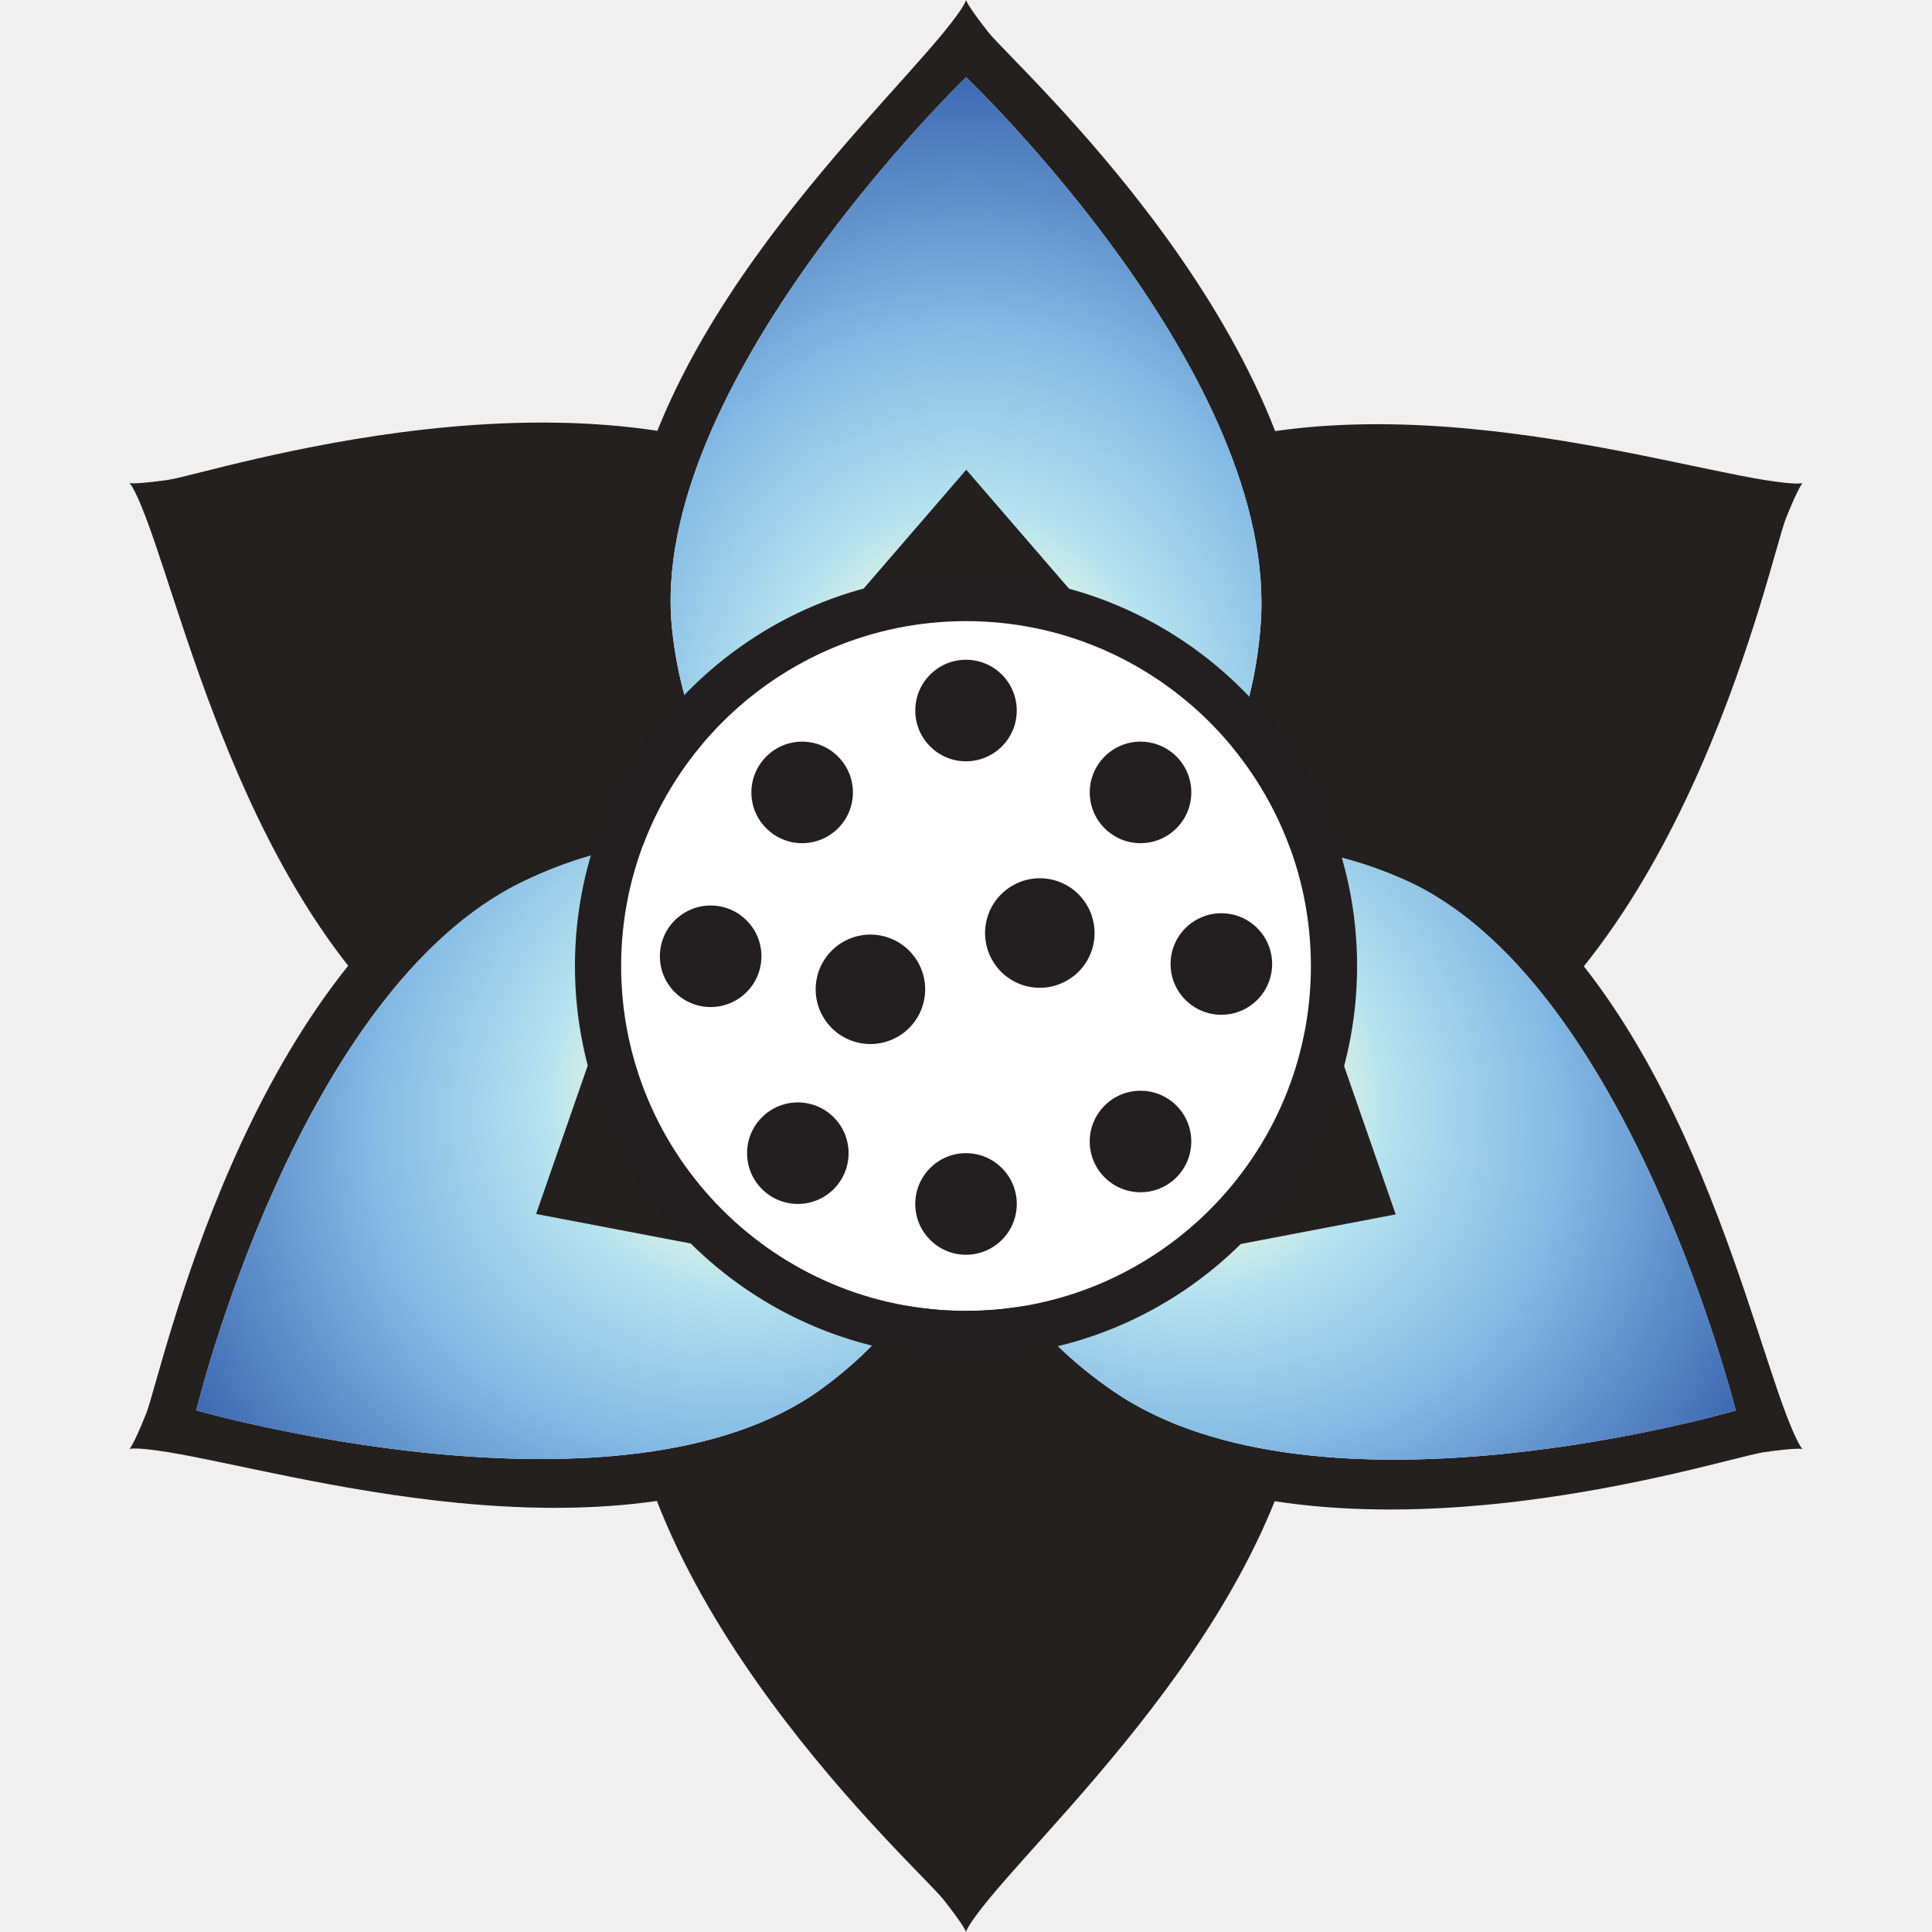
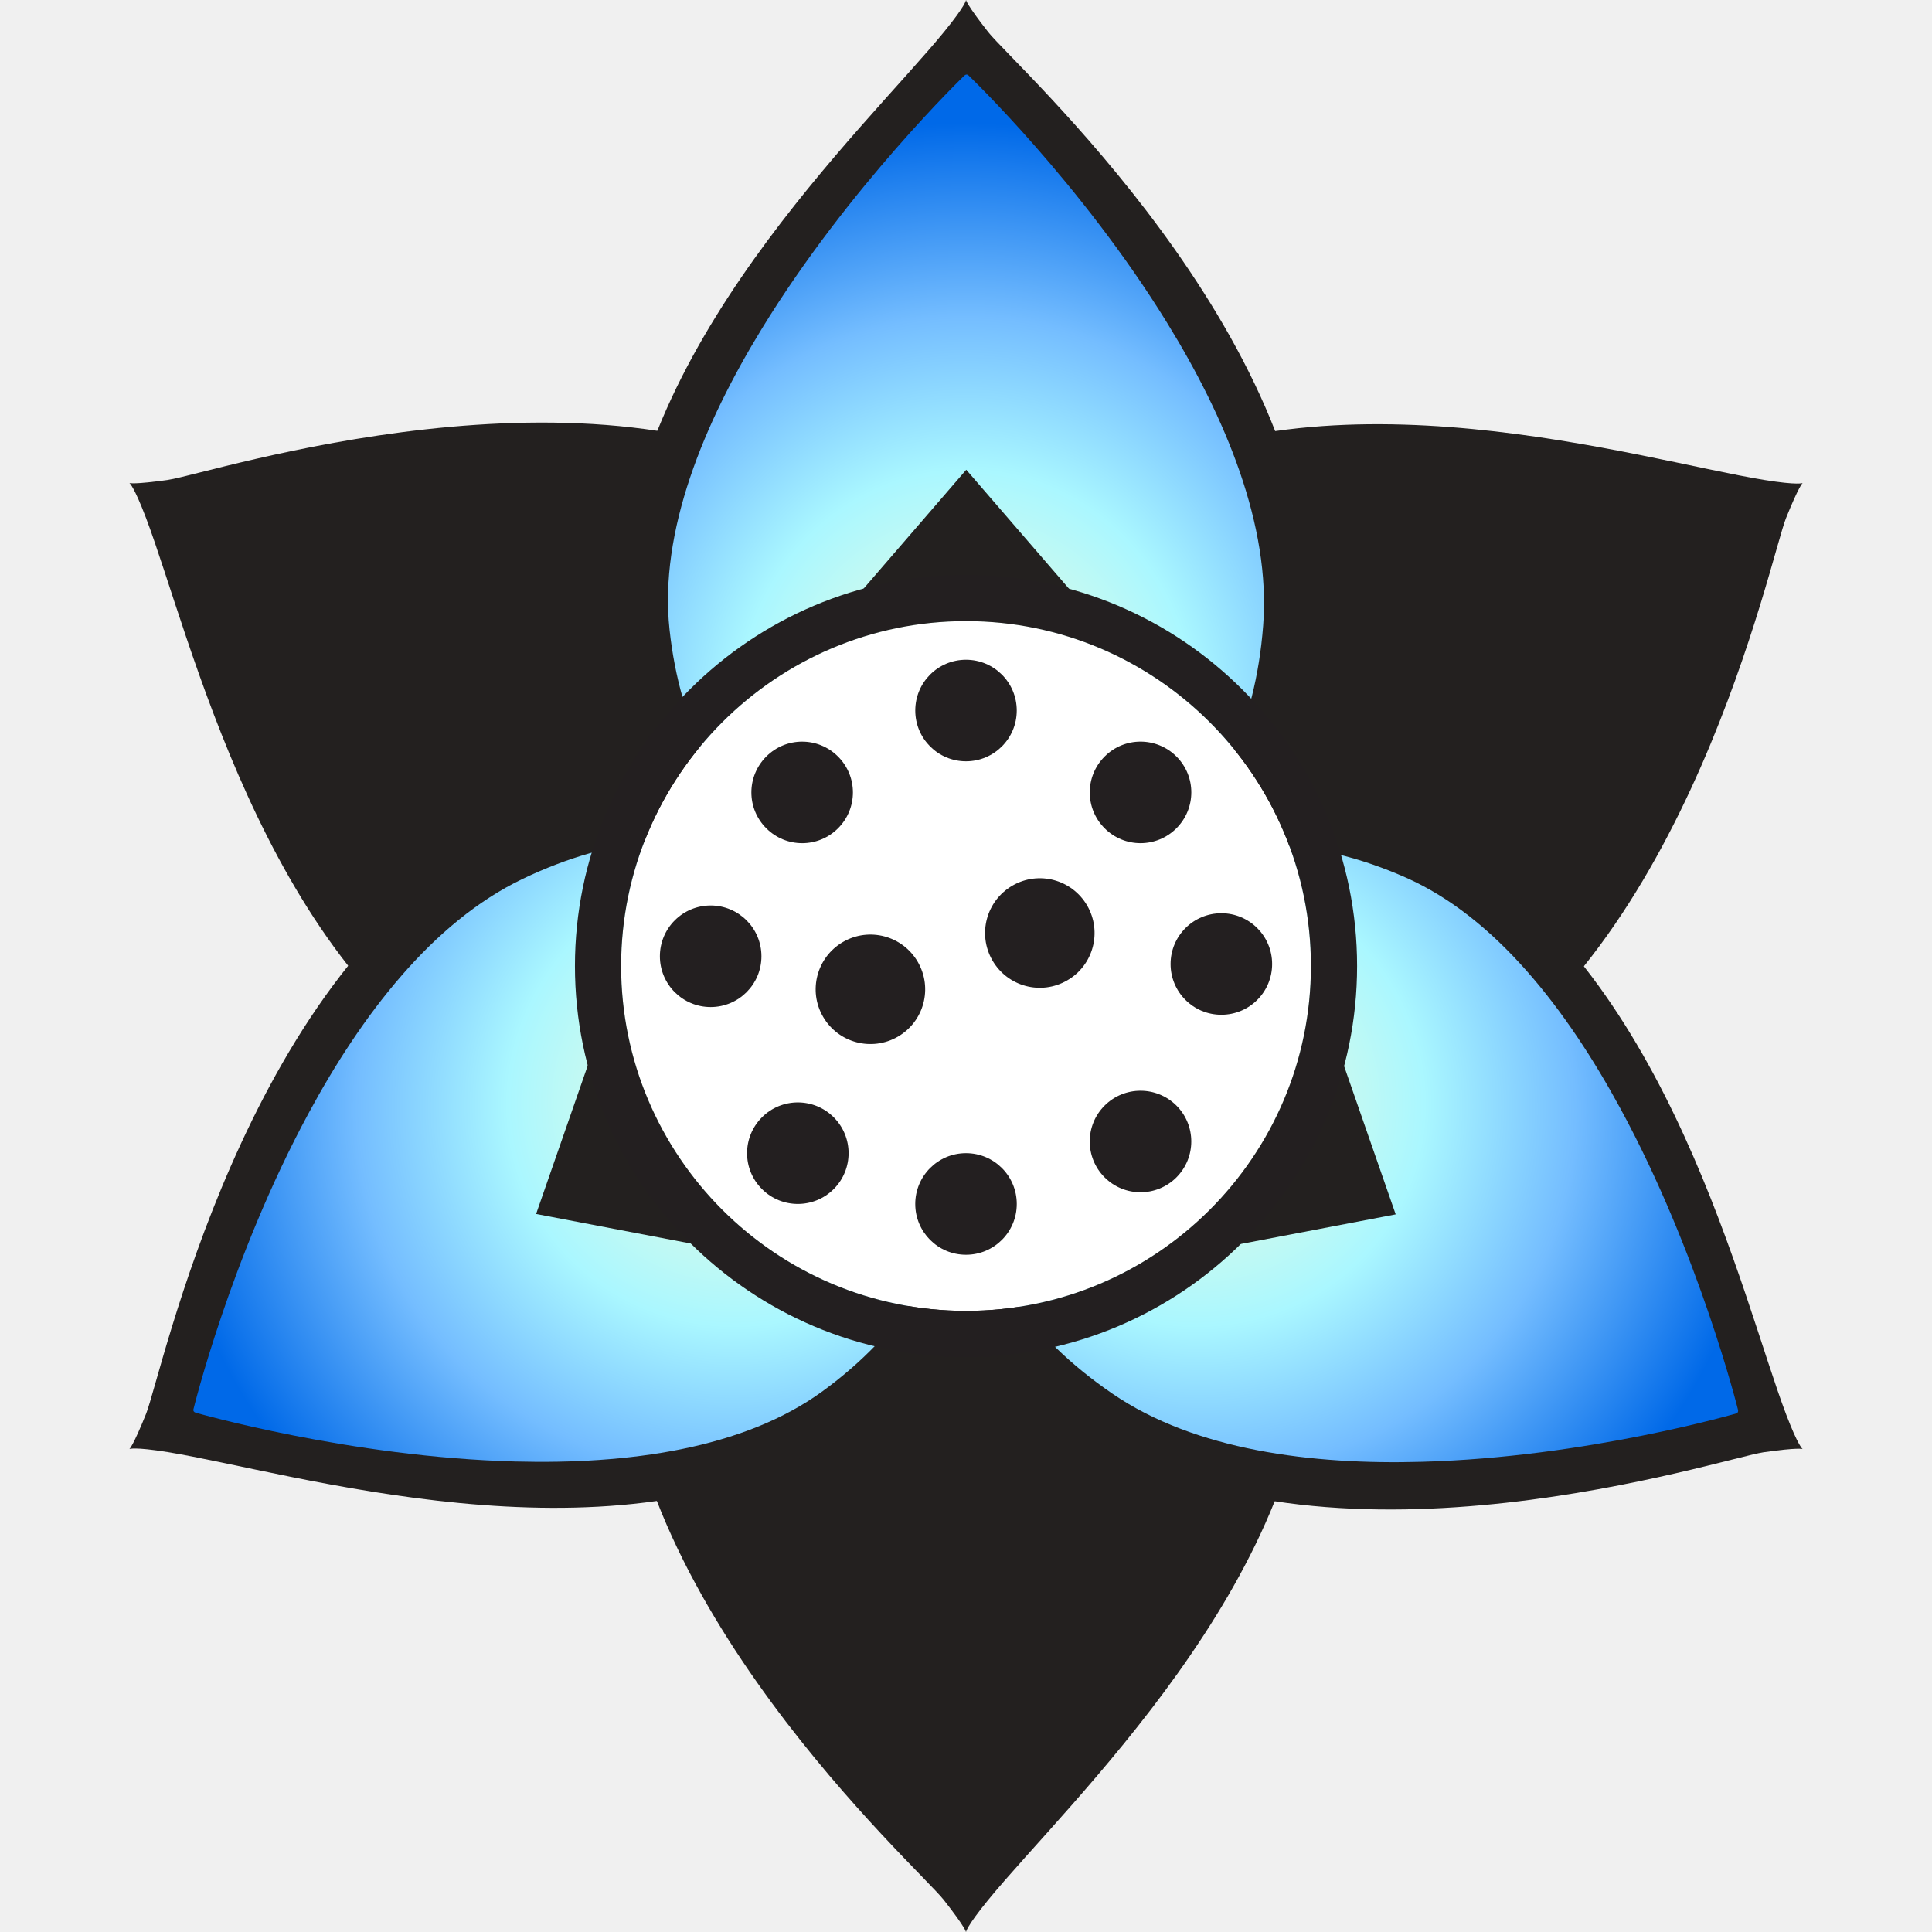
<svg xmlns="http://www.w3.org/2000/svg" width="400px" height="400px" version="1.1" xml:space="preserve" style="fill-rule:evenodd;clip-rule:evenodd;stroke-linejoin:round;stroke-miterlimit:2;">
  <g id="Layer1" transform="matrix(1,0,0,1,1,0)">
    <g>
      <g transform="matrix(140.2793,-37.54456,-37.54456,-140.2793,68.7505,180.2023)">
        <path d="M-0.143,0.61C-0.143,0.61 -0.138,0.605 -0.133,0.556C-0.115,0.378 -0.133,-0.088 0.114,-0.342C0.59,-0.831 1.304,-0.151 0.82,0.343C0.543,0.625 -0.026,0.593 -0.088,0.6C-0.138,0.606 -0.143,0.61 -0.143,0.61Z" style="fill:rgb(35,32,31);fill-rule:nonzero;" />
      </g>
      <g transform="matrix(-102.6542,-102.7132,-102.7132,102.6542,246.9803,322.7113)">
        <path d="M-0.143,0.61C-0.143,0.61 -0.138,0.605 -0.133,0.556C-0.115,0.378 -0.133,-0.088 0.114,-0.342C0.59,-0.831 1.304,-0.151 0.82,0.343C0.543,0.625 -0.026,0.593 -0.088,0.6C-0.138,0.606 -0.143,0.61 -0.143,0.61Z" style="fill:rgb(35,32,31);fill-rule:nonzero;" />
      </g>
      <g transform="matrix(-37.6251,140.2577,140.2577,37.6251,281.2817,97.10527)">
        <path d="M-0.143,0.61C-0.143,0.61 -0.138,0.605 -0.133,0.556C-0.115,0.378 -0.133,-0.088 0.114,-0.342C0.59,-0.831 1.304,-0.151 0.82,0.343C0.543,0.625 -0.026,0.593 -0.088,0.6C-0.138,0.606 -0.143,0.61 -0.143,0.61Z" style="fill:rgb(35,32,31);fill-rule:nonzero;" />
      </g>
    </g>
    <g>
      <g transform="matrix(-0.664609,-1.151137,1.151137,-0.664609,158.7058,530.2116)">
        <g transform="matrix(77.22901,77.27336,77.27336,-77.22901,163.8864,58.1523)">
          <path d="M-0.143,0.61C-0.143,0.61 -0.138,0.605 -0.133,0.556C-0.115,0.378 -0.133,-0.088 0.114,-0.342C0.59,-0.831 1.304,-0.151 0.82,0.343C0.543,0.625 -0.026,0.593 -0.088,0.6C-0.138,0.606 -0.143,0.61 -0.143,0.61Z" style="fill:rgb(35,32,31);fill-rule:nonzero;" />
        </g>
        <g transform="matrix(66.69147,66.72977,66.72977,-66.69147,168.823,58.78857)">
          <path d="M-0.117,0.584C-0.117,0.584 -0.13,-0.15 0.185,-0.404C0.682,-0.805 1.299,-0.216 0.867,0.288C0.598,0.602 -0.117,0.584 -0.117,0.584Z" style="fill:white;fill-rule:nonzero;" />
        </g>
      </g>
      <g transform="matrix(-0.664609,1.151137,-1.151137,-0.664609,505.1195,69.80311)">
        <g transform="matrix(77.22901,77.27336,77.27336,-77.22901,163.8864,58.1523)">
          <path d="M-0.143,0.61C-0.143,0.61 -0.138,0.605 -0.133,0.556C-0.115,0.378 -0.133,-0.088 0.114,-0.342C0.59,-0.831 1.304,-0.151 0.82,0.343C0.543,0.625 -0.026,0.593 -0.088,0.6C-0.138,0.606 -0.143,0.61 -0.143,0.61Z" style="fill:rgb(35,32,31);fill-rule:nonzero;" />
        </g>
        <g transform="matrix(66.69147,66.72977,66.72977,-66.69147,168.823,58.78857)">
          <path d="M-0.117,0.584C-0.117,0.584 -0.13,-0.15 0.185,-0.404C0.682,-0.805 1.299,-0.216 0.867,0.288C0.598,0.602 -0.117,0.584 -0.117,0.584Z" style="fill:white;fill-rule:nonzero;" />
        </g>
      </g>
      <g transform="matrix(1.329218,0,0,1.329218,-66.81276,0.004223)">
        <g transform="matrix(77.22901,77.27336,77.27336,-77.22901,163.8864,58.1523)">
          <path d="M-0.143,0.61C-0.143,0.61 -0.138,0.605 -0.133,0.556C-0.115,0.378 -0.133,-0.088 0.114,-0.342C0.59,-0.831 1.304,-0.151 0.82,0.343C0.543,0.625 -0.026,0.593 -0.088,0.6C-0.138,0.606 -0.143,0.61 -0.143,0.61Z" style="fill:rgb(35,32,31);fill-rule:nonzero;" />
        </g>
        <g transform="matrix(66.69147,66.72977,66.72977,-66.69147,168.823,58.78857)">
          <path d="M-0.117,0.584C-0.117,0.584 -0.13,-0.15 0.185,-0.404C0.682,-0.805 1.299,-0.216 0.867,0.288C0.598,0.602 -0.117,0.584 -0.117,0.584Z" style="fill:white;fill-rule:nonzero;" />
        </g>
      </g>
    </g>
    <g id="_3" transform="matrix(32.49133,-121.1202,-121.1202,-32.49133,114.1782,296.8018)">
-       <path d="M-0.117,0.584C-0.117,0.584 -0.13,-0.15 0.185,-0.404C0.682,-0.805 1.299,-0.216 0.867,0.288C0.598,0.602 -0.117,0.584 -0.117,0.584Z" style="fill:url(#_Radial1);fill-rule:nonzero;" />
+       <path d="M-0.117,0.589C-0.117,0.589 0.141,0.595 0.405,0.532C0.582,0.49 0.762,0.417 0.87,0.291C1.088,0.037 1.041,-0.239 0.878,-0.4C0.714,-0.562 0.433,-0.609 0.182,-0.407C0.055,-0.305 -0.019,-0.126 -0.062,0.053C-0.126,0.319 -0.121,0.584 -0.121,0.584C-0.121,0.587 -0.119,0.589 -0.117,0.589Z" style="fill:url(#_Radial1);fill-rule:nonzero;" />
    </g>
    <g id="_2" transform="matrix(-121.1388,32.42178,32.42178,121.1388,325.2446,225.07)">
-       <path d="M-0.117,0.584C-0.117,0.584 -0.13,-0.15 0.185,-0.404C0.682,-0.805 1.299,-0.216 0.867,0.288C0.598,0.602 -0.117,0.584 -0.117,0.584Z" style="fill:url(#_Radial2);fill-rule:nonzero;" />
+       <path d="M-0.117,0.589C-0.117,0.589 0.141,0.595 0.405,0.532C0.582,0.49 0.762,0.417 0.87,0.291C1.088,0.037 1.041,-0.239 0.878,-0.4C0.714,-0.562 0.433,-0.609 0.182,-0.407C0.055,-0.305 -0.019,-0.126 -0.062,0.053C-0.126,0.319 -0.121,0.584 -0.121,0.584C-0.121,0.587 -0.119,0.589 -0.117,0.589Z" style="fill:url(#_Radial2);fill-rule:nonzero;" />
    </g>
    <g id="_1" transform="matrix(88.64751,88.69843,88.69843,-88.64751,157.5898,78.14706)">
-       <path d="M-0.117,0.584C-0.117,0.584 -0.13,-0.15 0.185,-0.404C0.682,-0.805 1.299,-0.216 0.867,0.288C0.598,0.602 -0.117,0.584 -0.117,0.584Z" style="fill:url(#_Radial3);fill-rule:nonzero;" />
+       <path d="M-0.117,0.589C-0.117,0.589 0.141,0.595 0.405,0.532C0.582,0.49 0.762,0.417 0.87,0.291C1.088,0.037 1.041,-0.239 0.878,-0.4C0.714,-0.562 0.433,-0.609 0.182,-0.407C0.055,-0.305 -0.019,-0.126 -0.062,0.053C-0.126,0.319 -0.121,0.584 -0.121,0.584C-0.121,0.587 -0.119,0.589 -0.117,0.589Z" style="fill:url(#_Radial3);fill-rule:nonzero;" />
    </g>
    <g>
      <g transform="matrix(20.49146,35.51579,35.51579,-20.49146,110.3922,225.6899)">
        <path d="M0.537,-0.321L0.015,0.283L1.06,0.285L0.537,-0.321Z" style="fill:rgb(35,32,31);fill-rule:nonzero;" />
      </g>
      <g transform="matrix(20.51185,-35.50402,-35.50402,-20.51185,265.5528,263.9047)">
        <path d="M0.537,-0.321L0.015,0.283L1.06,0.285L0.537,-0.321Z" style="fill:rgb(35,32,31);fill-rule:nonzero;" />
      </g>
      <g transform="matrix(-41.00331,-0.011772,-0.011772,41.00331,221.0675,110.4243)">
        <path d="M0.537,-0.321L0.015,0.283L1.06,0.285L0.537,-0.321Z" style="fill:rgb(35,32,31);fill-rule:nonzero;" />
      </g>
    </g>
    <g transform="matrix(1,0,0,1,-0.995816,0)">
      <g transform="matrix(-8.342978,0,0,8.342978,200,271.4075)">
        <path d="M0,-17.118C4.719,-17.118 8.559,-13.278 8.559,-8.558C8.559,-3.84 4.719,0 0,0C-4.719,0 -8.559,-3.84 -8.559,-8.558C-8.559,-13.278 -4.719,-17.118 0,-17.118" style="fill:white;fill-rule:nonzero;" />
      </g>
      <g transform="matrix(8.342978,0,0,8.342978,200,280.9644)">
        <path d="M0,-19.409C-5.351,-19.409 -9.705,-15.055 -9.705,-9.704C-9.705,-4.354 -5.351,0 0,0C5.351,0 9.705,-4.354 9.705,-9.704C9.705,-15.055 5.351,-19.409 0,-19.409M0,-1.146C-4.719,-1.146 -8.559,-4.985 -8.559,-9.704C-8.559,-14.424 -4.719,-18.263 0,-18.263C4.719,-18.263 8.559,-14.424 8.559,-9.704C8.559,-4.985 4.719,-1.146 0,-1.146" style="fill:rgb(35,31,32);fill-rule:nonzero;" />
      </g>
      <g transform="matrix(0,-8.342978,-8.342978,0,199.9983,136.6034)">
        <path d="M-1.259,-1.259C-1.955,-1.259 -2.519,-0.696 -2.519,0.001C-2.519,0.697 -1.955,1.259 -1.259,1.259C-0.563,1.259 0.001,0.697 0.001,0.001C0.001,-0.696 -0.563,-1.259 -1.259,-1.259" style="fill:rgb(35,31,32);fill-rule:nonzero;" />
      </g>
      <g transform="matrix(0,-8.342978,-8.342978,0,200.0025,238.7598)">
        <path d="M-1.26,-1.259C-0.564,-1.259 0.001,-0.696 0.001,0.001C0.001,0.697 -0.564,1.26 -1.26,1.26C-1.955,1.26 -2.52,0.697 -2.52,0.001C-2.52,-0.696 -1.955,-1.259 -1.26,-1.259" style="fill:rgb(35,31,32);fill-rule:nonzero;" />
      </g>
      <g transform="matrix(-8.342978,0,0,8.342978,147.1314,208.4982)">
        <path d="M0,-2.52C-0.695,-2.52 -1.26,-1.957 -1.26,-1.26C-1.26,-0.564 -0.695,0 0,0C0.696,0 1.26,-0.564 1.26,-1.26C1.26,-1.957 0.696,-2.52 0,-2.52" style="fill:rgb(35,31,32);fill-rule:nonzero;" />
      </g>
      <g transform="matrix(-8.342978,0,0,8.342978,252.8644,210.095)">
        <path d="M0,-2.519C0.696,-2.519 1.26,-1.956 1.26,-1.259C1.26,-0.563 0.696,0 0,0C-0.696,0 -1.26,-0.563 -1.26,-1.259C-1.26,-1.956 -0.696,-2.519 0,-2.519" style="fill:rgb(35,31,32);fill-rule:nonzero;" />
      </g>
      <g transform="matrix(-5.899376,-5.899376,-5.899376,5.899376,155.564,164.0551)">
        <path d="M-0.892,-2.149C-1.588,-2.149 -2.151,-1.586 -2.151,-0.89C-2.151,-0.194 -1.588,0.369 -0.892,0.369C-0.195,0.37 0.368,-0.193 0.368,-0.891C0.368,-1.587 -0.195,-2.15 -0.892,-2.149" style="fill:rgb(35,31,32);fill-rule:nonzero;" />
      </g>
      <g transform="matrix(-5.899376,-5.899376,-5.899376,5.899376,225.6111,236.3366)">
        <path d="M-0.891,-2.152C-0.196,-2.151 0.368,-1.588 0.369,-0.892C0.369,-0.196 -0.194,0.368 -0.891,0.368C-1.587,0.368 -2.151,-0.196 -2.151,-0.892C-2.15,-1.588 -1.586,-2.152 -0.891,-2.152" style="fill:rgb(35,31,32);fill-rule:nonzero;" />
      </g>
      <g transform="matrix(-5.899376,5.899376,5.899376,5.899376,175.6874,238.7531)">
        <path d="M0.891,-2.15C0.195,-2.151 -0.369,-1.586 -0.369,-0.891C-0.369,-0.195 0.195,0.369 0.891,0.369C1.586,0.369 2.151,-0.195 2.15,-0.891C2.151,-1.586 1.586,-2.15 0.891,-2.15" style="fill:rgb(35,31,32);fill-rule:nonzero;" />
      </g>
      <g transform="matrix(-7.216936,4.185823,4.185823,7.216936,190.0413,210.457)">
        <path d="M0.681,-2.533C-0.069,-2.533 -0.677,-1.926 -0.677,-1.174C-0.677,-0.424 -0.07,0.183 0.681,0.183C1.432,0.182 2.04,-0.426 2.039,-1.176C2.04,-1.926 1.431,-2.533 0.681,-2.533" style="fill:rgb(35,31,32);fill-rule:nonzero;" />
      </g>
      <g transform="matrix(-5.89772,5.901032,5.901032,5.89772,246.6423,164.0517)">
        <path d="M0.891,-2.15C1.587,-2.15 2.151,-1.587 2.151,-0.891C2.152,-0.195 1.588,0.369 0.891,0.369C0.195,0.369 -0.369,-0.194 -0.369,-0.89C-0.368,-1.586 0.194,-2.151 0.891,-2.15" style="fill:rgb(35,31,32);fill-rule:nonzero;" />
      </g>
      <g transform="matrix(-7.216936,4.185823,4.185823,7.216936,225.1181,198.8055)">
        <path d="M0.681,-2.534C1.432,-2.534 2.039,-1.927 2.04,-1.176C2.04,-0.424 1.433,0.183 0.681,0.182C-0.068,0.184 -0.676,-0.424 -0.677,-1.175C-0.677,-1.927 -0.069,-2.535 0.681,-2.534" style="fill:rgb(35,31,32);fill-rule:nonzero;" />
      </g>
    </g>
  </g>
  <defs>
-     <radialGradient id="_Radial1" cx="0" cy="0" r="1" gradientUnits="userSpaceOnUse" gradientTransform="matrix(-0.798603,0.798603,0.662459,0.662459,0.681705,-0.214449)">
-       <stop offset="0" style="stop-color:rgb(248,249,216);stop-opacity:1" />
-       <stop offset="0.21" style="stop-color:rgb(248,249,216);stop-opacity:1" />
-       <stop offset="0.37" style="stop-color:rgb(182,227,239);stop-opacity:1" />
-       <stop offset="0.64" style="stop-color:rgb(131,185,228);stop-opacity:1" />
-       <stop offset="1" style="stop-color:rgb(61,105,178);stop-opacity:1" />
+     <radialGradient id="_Radial1" cx="0" cy="0" r="1" gradientUnits="userSpaceOnUse" gradientTransform="matrix(-0.684036,0.683643,0.652088,0.652462,0.622413,-0.155191)">
+       <stop offset="0" style="stop-color:rgb(249,255,216);stop-opacity:1" />
+       <stop offset="0.41" style="stop-color:rgb(170,247,255);stop-opacity:1" />
+       <stop offset="0.67" style="stop-color:rgb(116,189,255);stop-opacity:1" />
+       <stop offset="1" style="stop-color:rgb(0,105,232);stop-opacity:1" />
    </radialGradient>
-     <radialGradient id="_Radial2" cx="0" cy="0" r="1" gradientUnits="userSpaceOnUse" gradientTransform="matrix(-0.798603,0.798603,0.662459,0.662459,0.681705,-0.214449)">
-       <stop offset="0" style="stop-color:rgb(248,249,216);stop-opacity:1" />
-       <stop offset="0.21" style="stop-color:rgb(248,249,216);stop-opacity:1" />
-       <stop offset="0.37" style="stop-color:rgb(182,227,239);stop-opacity:1" />
-       <stop offset="0.64" style="stop-color:rgb(131,185,228);stop-opacity:1" />
-       <stop offset="1" style="stop-color:rgb(61,105,178);stop-opacity:1" />
+     <radialGradient id="_Radial2" cx="0" cy="0" r="1" gradientUnits="userSpaceOnUse" gradientTransform="matrix(-0.684036,0.683643,0.652088,0.652462,0.622413,-0.155191)">
+       <stop offset="0" style="stop-color:rgb(249,255,216);stop-opacity:1" />
+       <stop offset="0.41" style="stop-color:rgb(170,247,255);stop-opacity:1" />
+       <stop offset="0.67" style="stop-color:rgb(116,189,255);stop-opacity:1" />
+       <stop offset="1" style="stop-color:rgb(0,105,232);stop-opacity:1" />
    </radialGradient>
-     <radialGradient id="_Radial3" cx="0" cy="0" r="1" gradientUnits="userSpaceOnUse" gradientTransform="matrix(-0.798603,0.798603,0.662459,0.662459,0.681705,-0.214449)">
-       <stop offset="0" style="stop-color:rgb(248,249,216);stop-opacity:1" />
-       <stop offset="0.21" style="stop-color:rgb(248,249,216);stop-opacity:1" />
-       <stop offset="0.37" style="stop-color:rgb(182,227,239);stop-opacity:1" />
-       <stop offset="0.64" style="stop-color:rgb(131,185,228);stop-opacity:1" />
-       <stop offset="1" style="stop-color:rgb(61,105,178);stop-opacity:1" />
+     <radialGradient id="_Radial3" cx="0" cy="0" r="1" gradientUnits="userSpaceOnUse" gradientTransform="matrix(-0.684036,0.683643,0.652088,0.652462,0.622413,-0.155191)">
+       <stop offset="0" style="stop-color:rgb(249,255,216);stop-opacity:1" />
+       <stop offset="0.41" style="stop-color:rgb(170,247,255);stop-opacity:1" />
+       <stop offset="0.67" style="stop-color:rgb(116,189,255);stop-opacity:1" />
+       <stop offset="1" style="stop-color:rgb(0,105,232);stop-opacity:1" />
    </radialGradient>
  </defs>
</svg>
